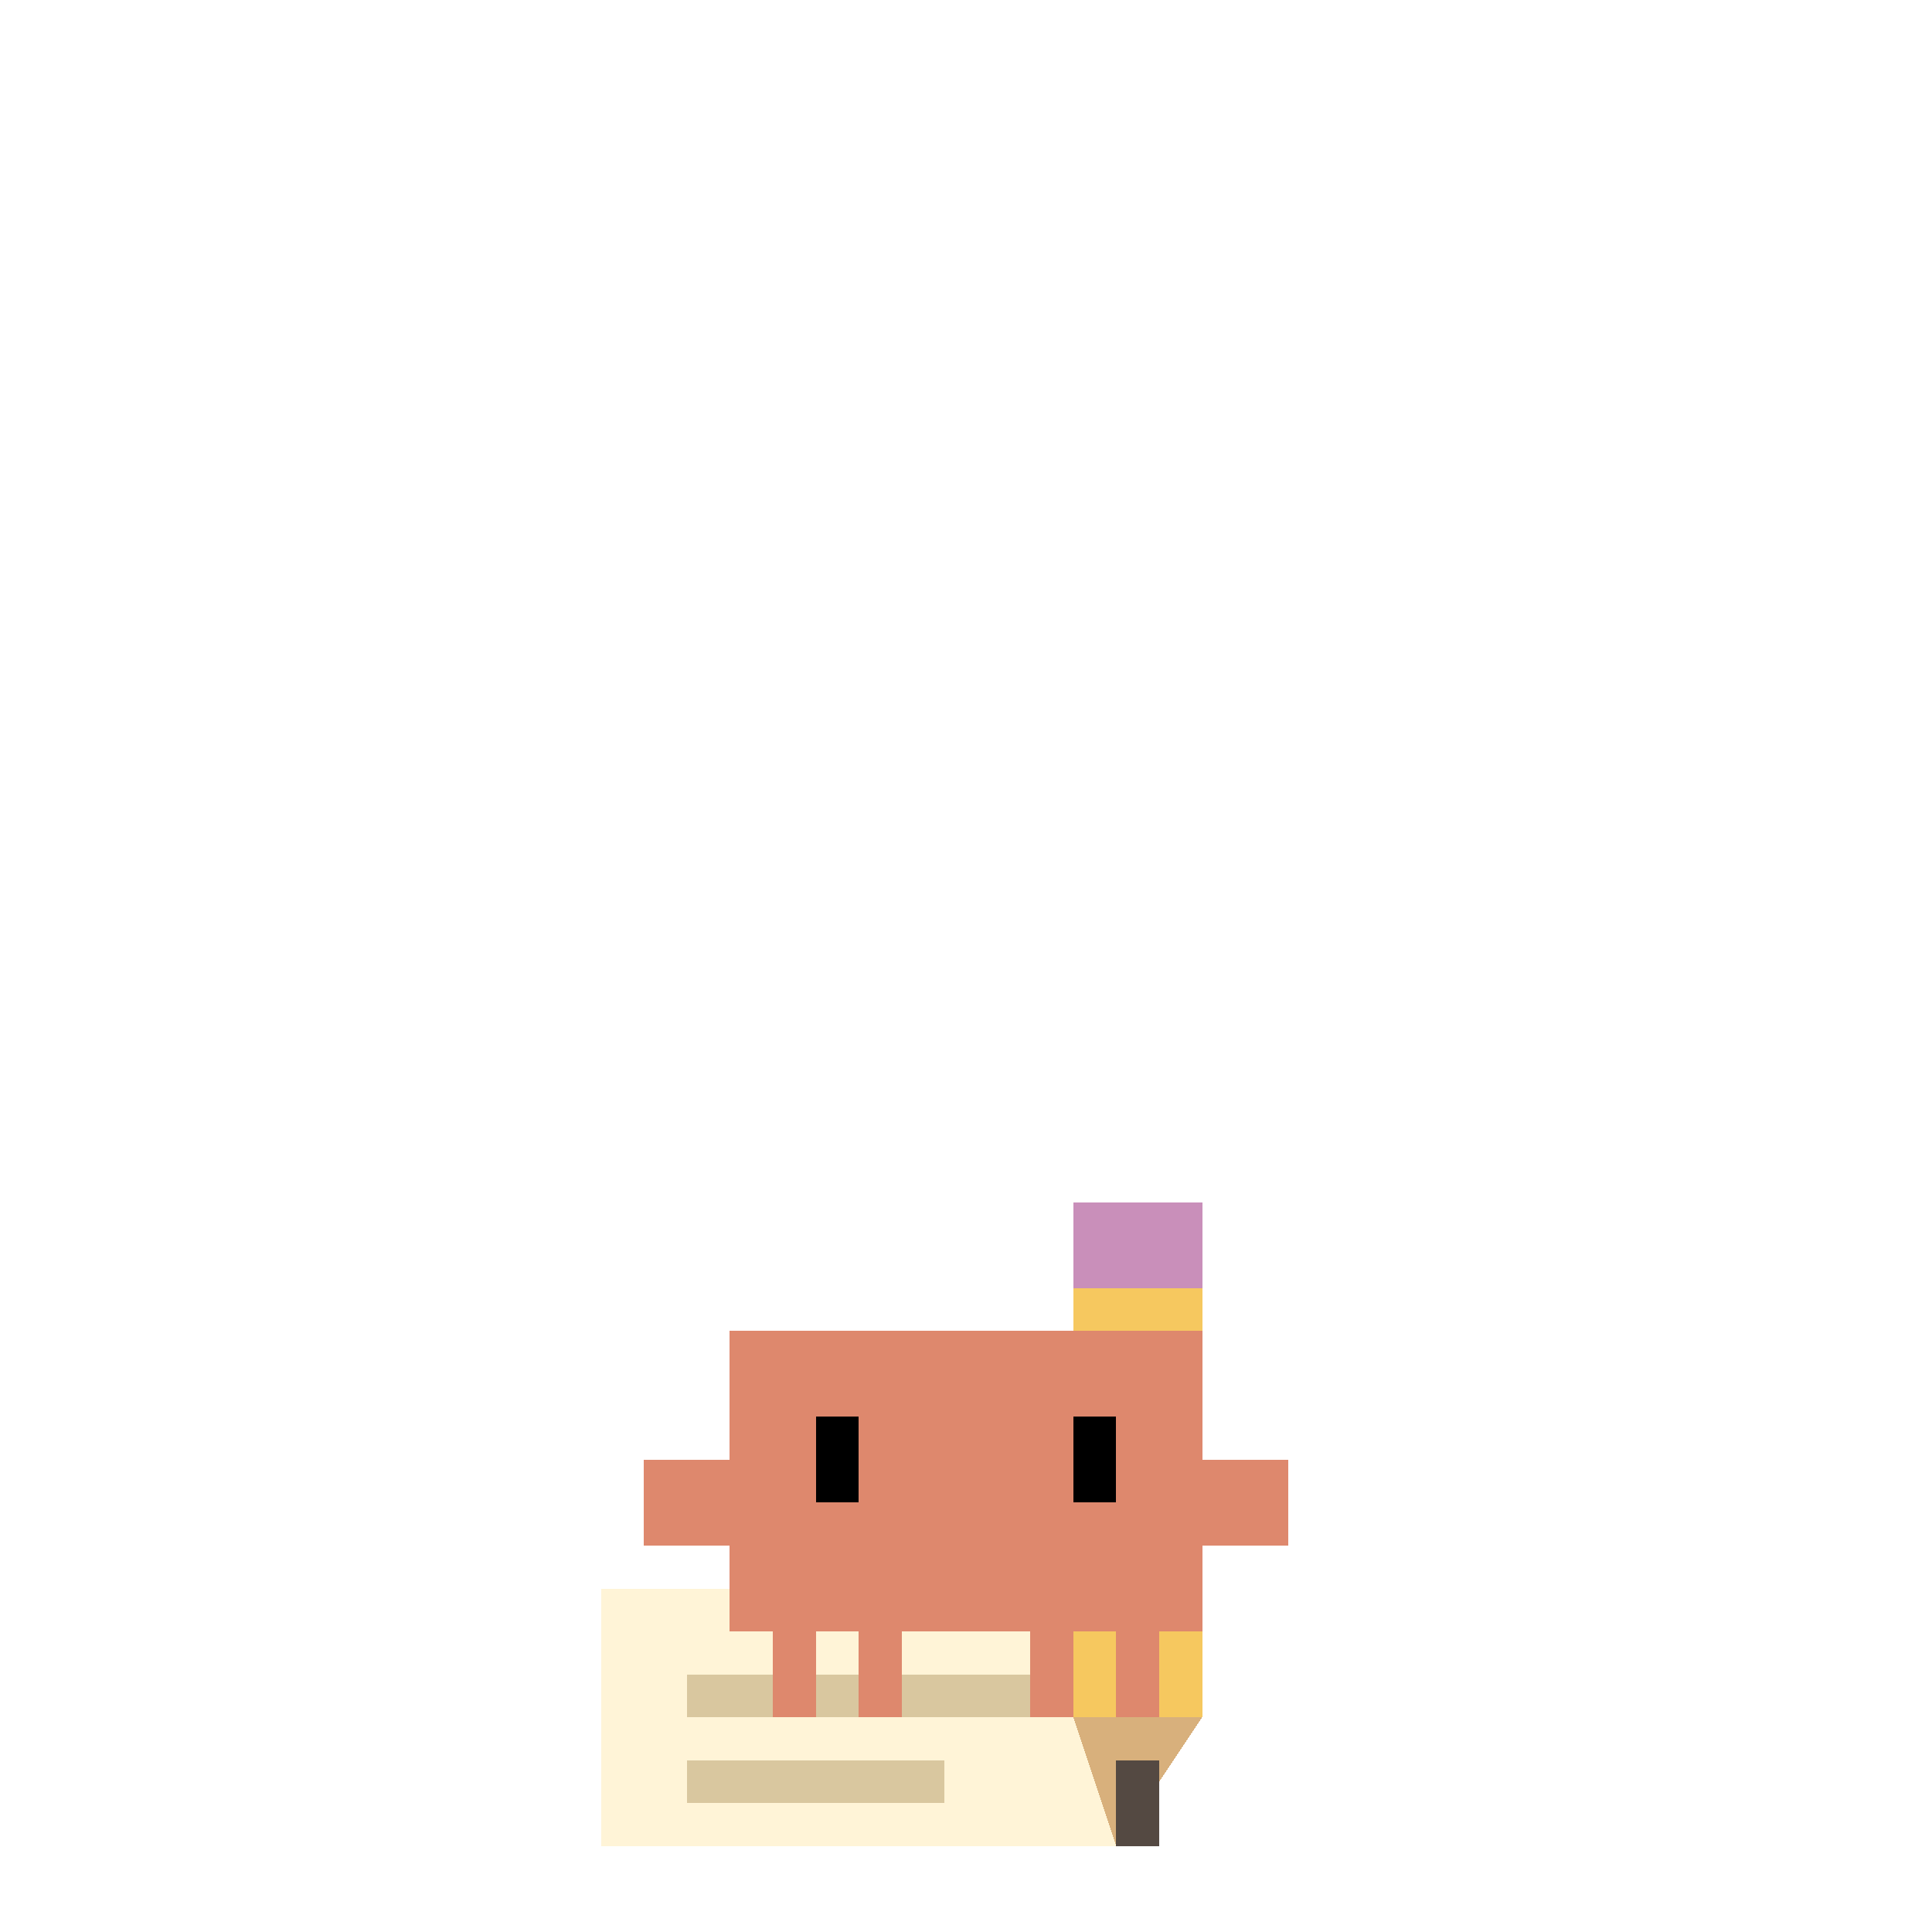
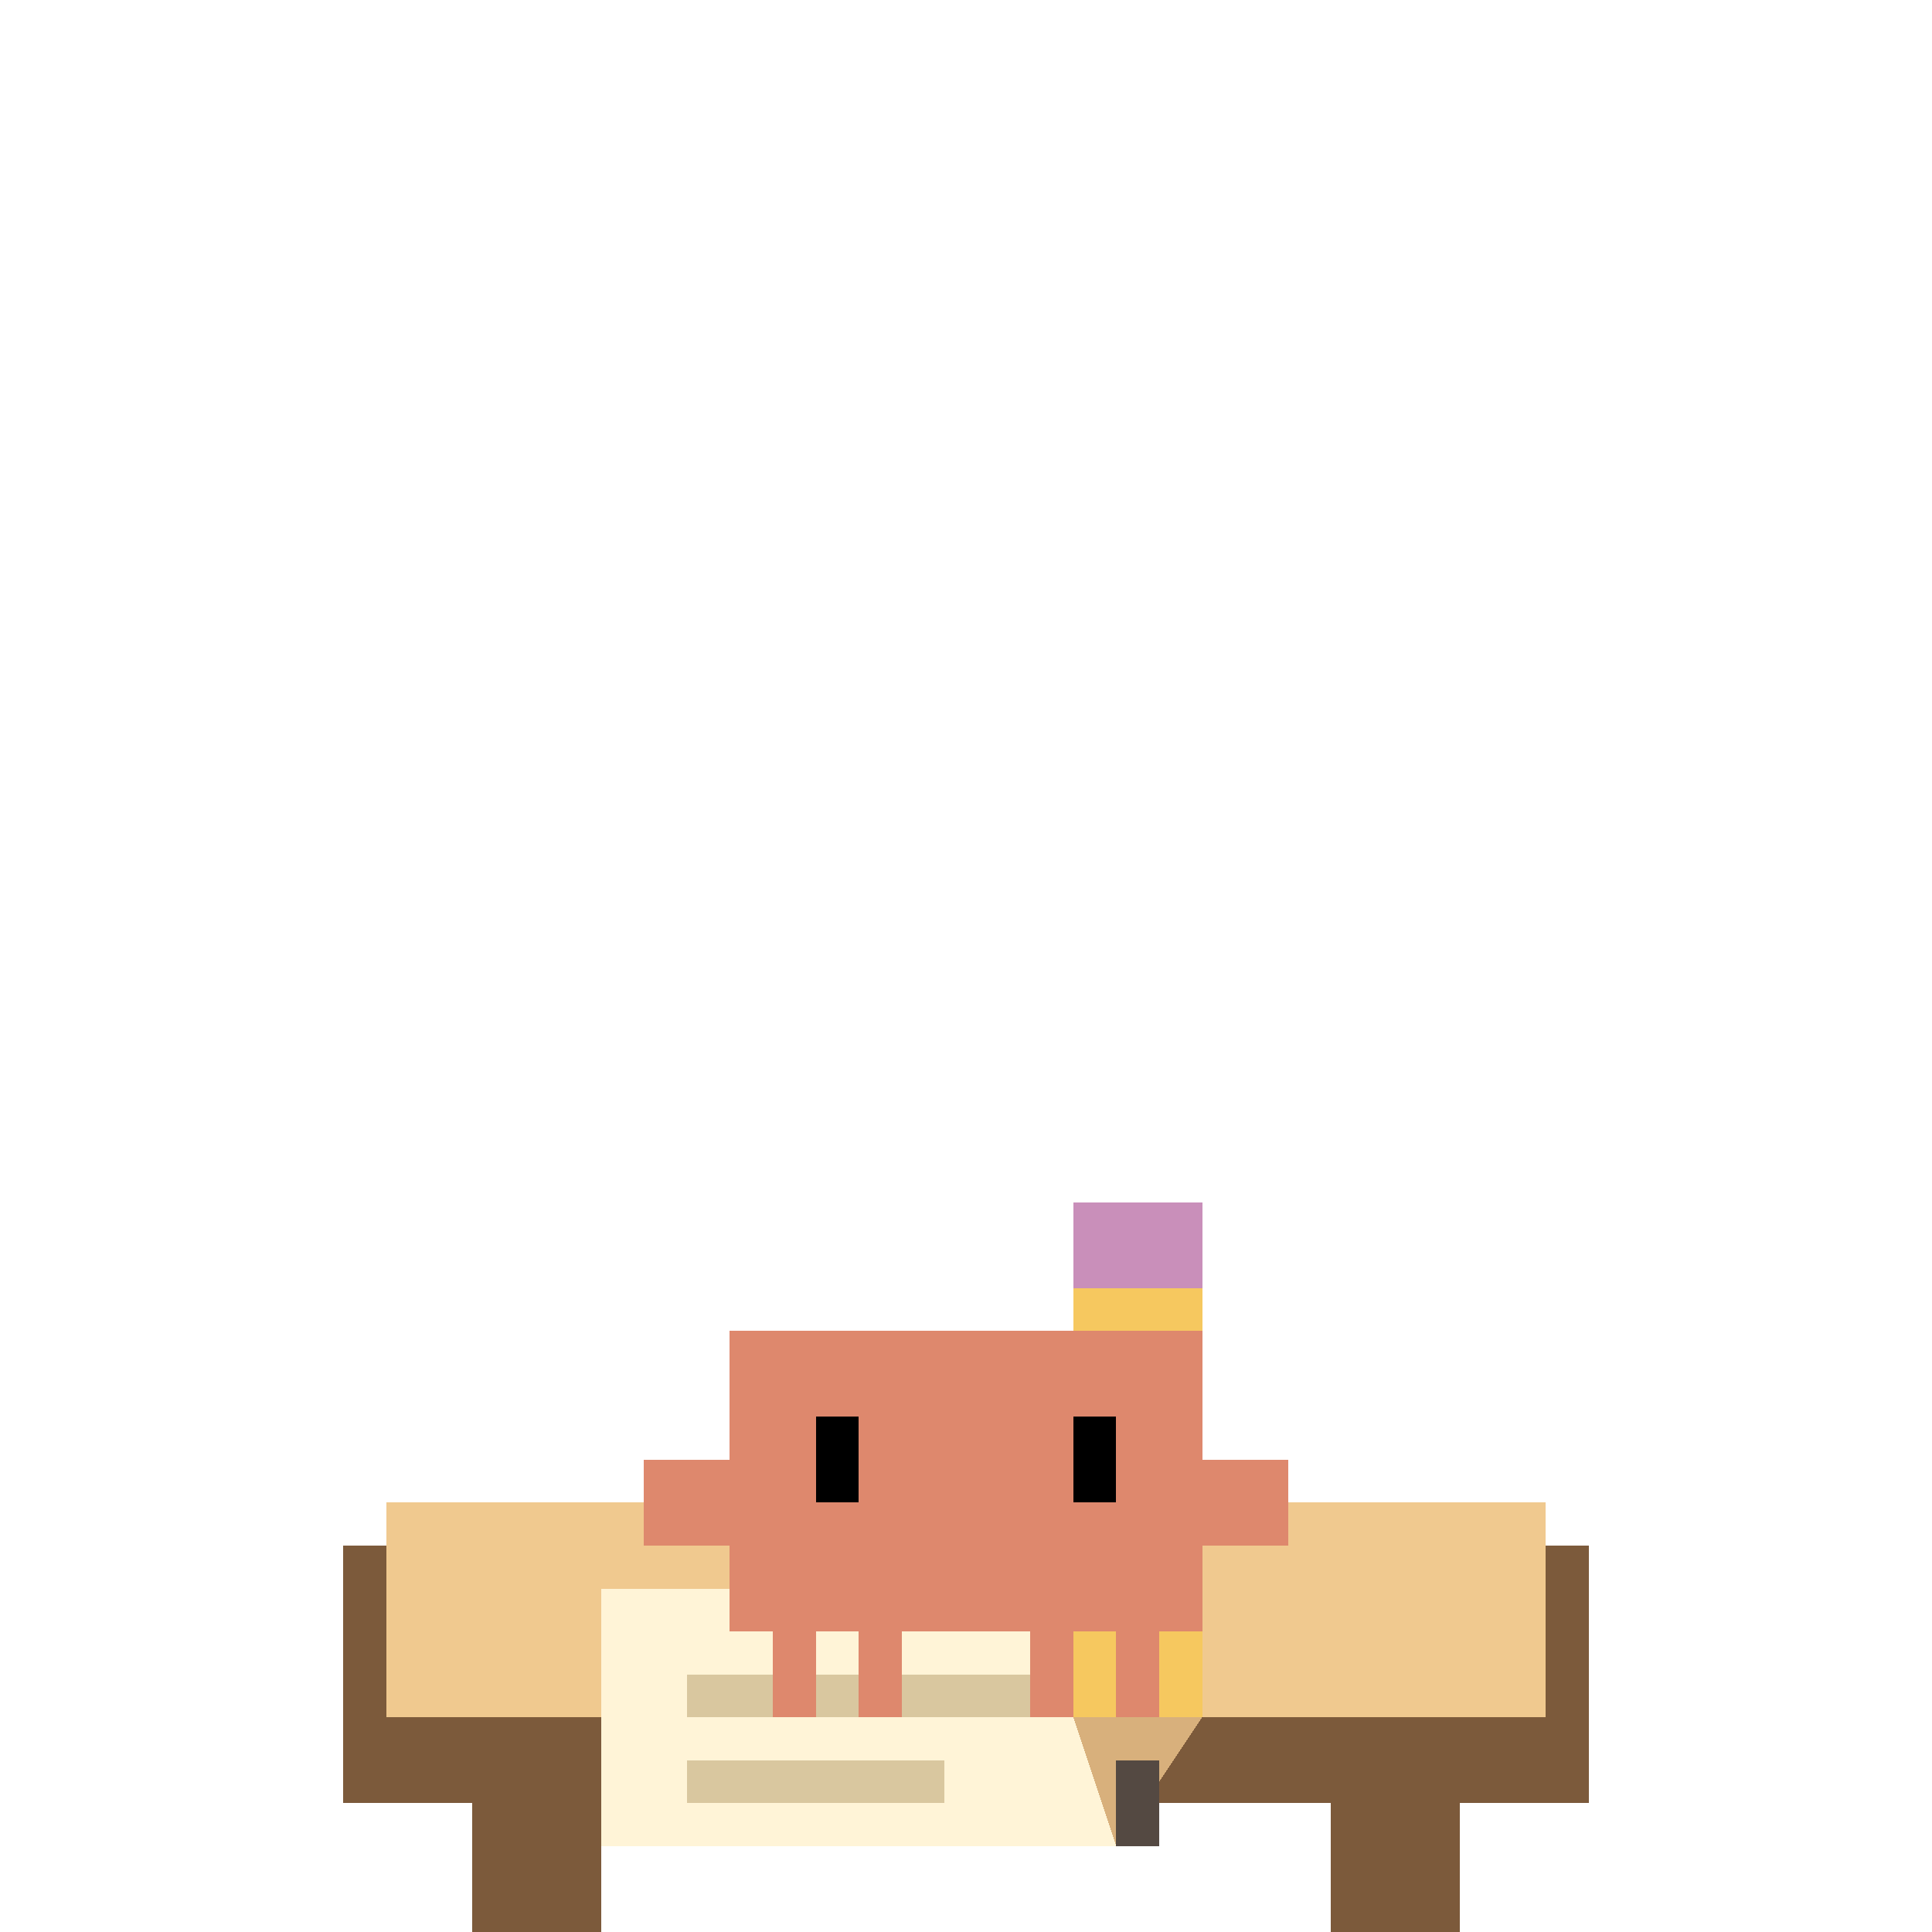
<svg xmlns="http://www.w3.org/2000/svg" class="state-writing" viewBox="-15 -25 45 45" width="500" height="500" shape-rendering="crispEdges">
+   <g class="letter-desk">
+     <path d="M-7 11H22V17H-7Z" fill="#7C5A3B" />
+     <path d="M-6 10H21V15H-6Z" fill="#F0C98F" />
+     <rect x="-4" y="15" width="3" height="5" fill="#7C5A3B" />
+     <rect x="16" y="15" width="3" height="5" fill="#7C5A3B" />
+   </g>
  <g class="sheet motion">
    <path d="M-1 12H12V18H-1Z" fill="#FFF4D7" />
    <rect x="1" y="14" width="8" height="1" fill="#D9C79F" />
    <rect x="1" y="16" width="6" height="1" fill="#D9C79F" />
  </g>
  <g class="pencil motion">
    <rect x="10" y="3" width="3" height="12" fill="#F6C85F" />
    <rect x="10" y="3" width="3" height="2" fill="#C98FBA" />
    <path d="M10 15H13L11 18Z" fill="#D8B07C" />
    <rect x="11" y="16" width="1" height="2" fill="#544942" />
  </g>
  <g class="actor motion">
    <g fill="#DE886D">
      <rect id="outer-left-leg" x="3" y="13" width="1" height="2" />
      <rect id="inner-left-leg" x="5" y="13" width="1" height="2" />
      <rect id="inner-right-leg" x="9" y="13" width="1" height="2" />
      <rect id="outer-right-leg" x="11" y="13" width="1" height="2" />
      <rect id="torso" x="2" y="6" width="11" height="7" />
      <g class="left-claw motion">
        <rect id="left-arm" x="0" y="9" width="2" height="2" />
      </g>
      <g class="right-claw motion">
        <rect id="right-arm" x="13" y="9" width="2" height="2" />
      </g>
    </g>
    <g class="eyes motion blink" fill="#000">
      <rect id="left-eye" x="4" y="8" width="1" height="2" />
      <rect id="right-eye" x="10" y="8" width="1" height="2" />
    </g>
  </g>
</svg>
